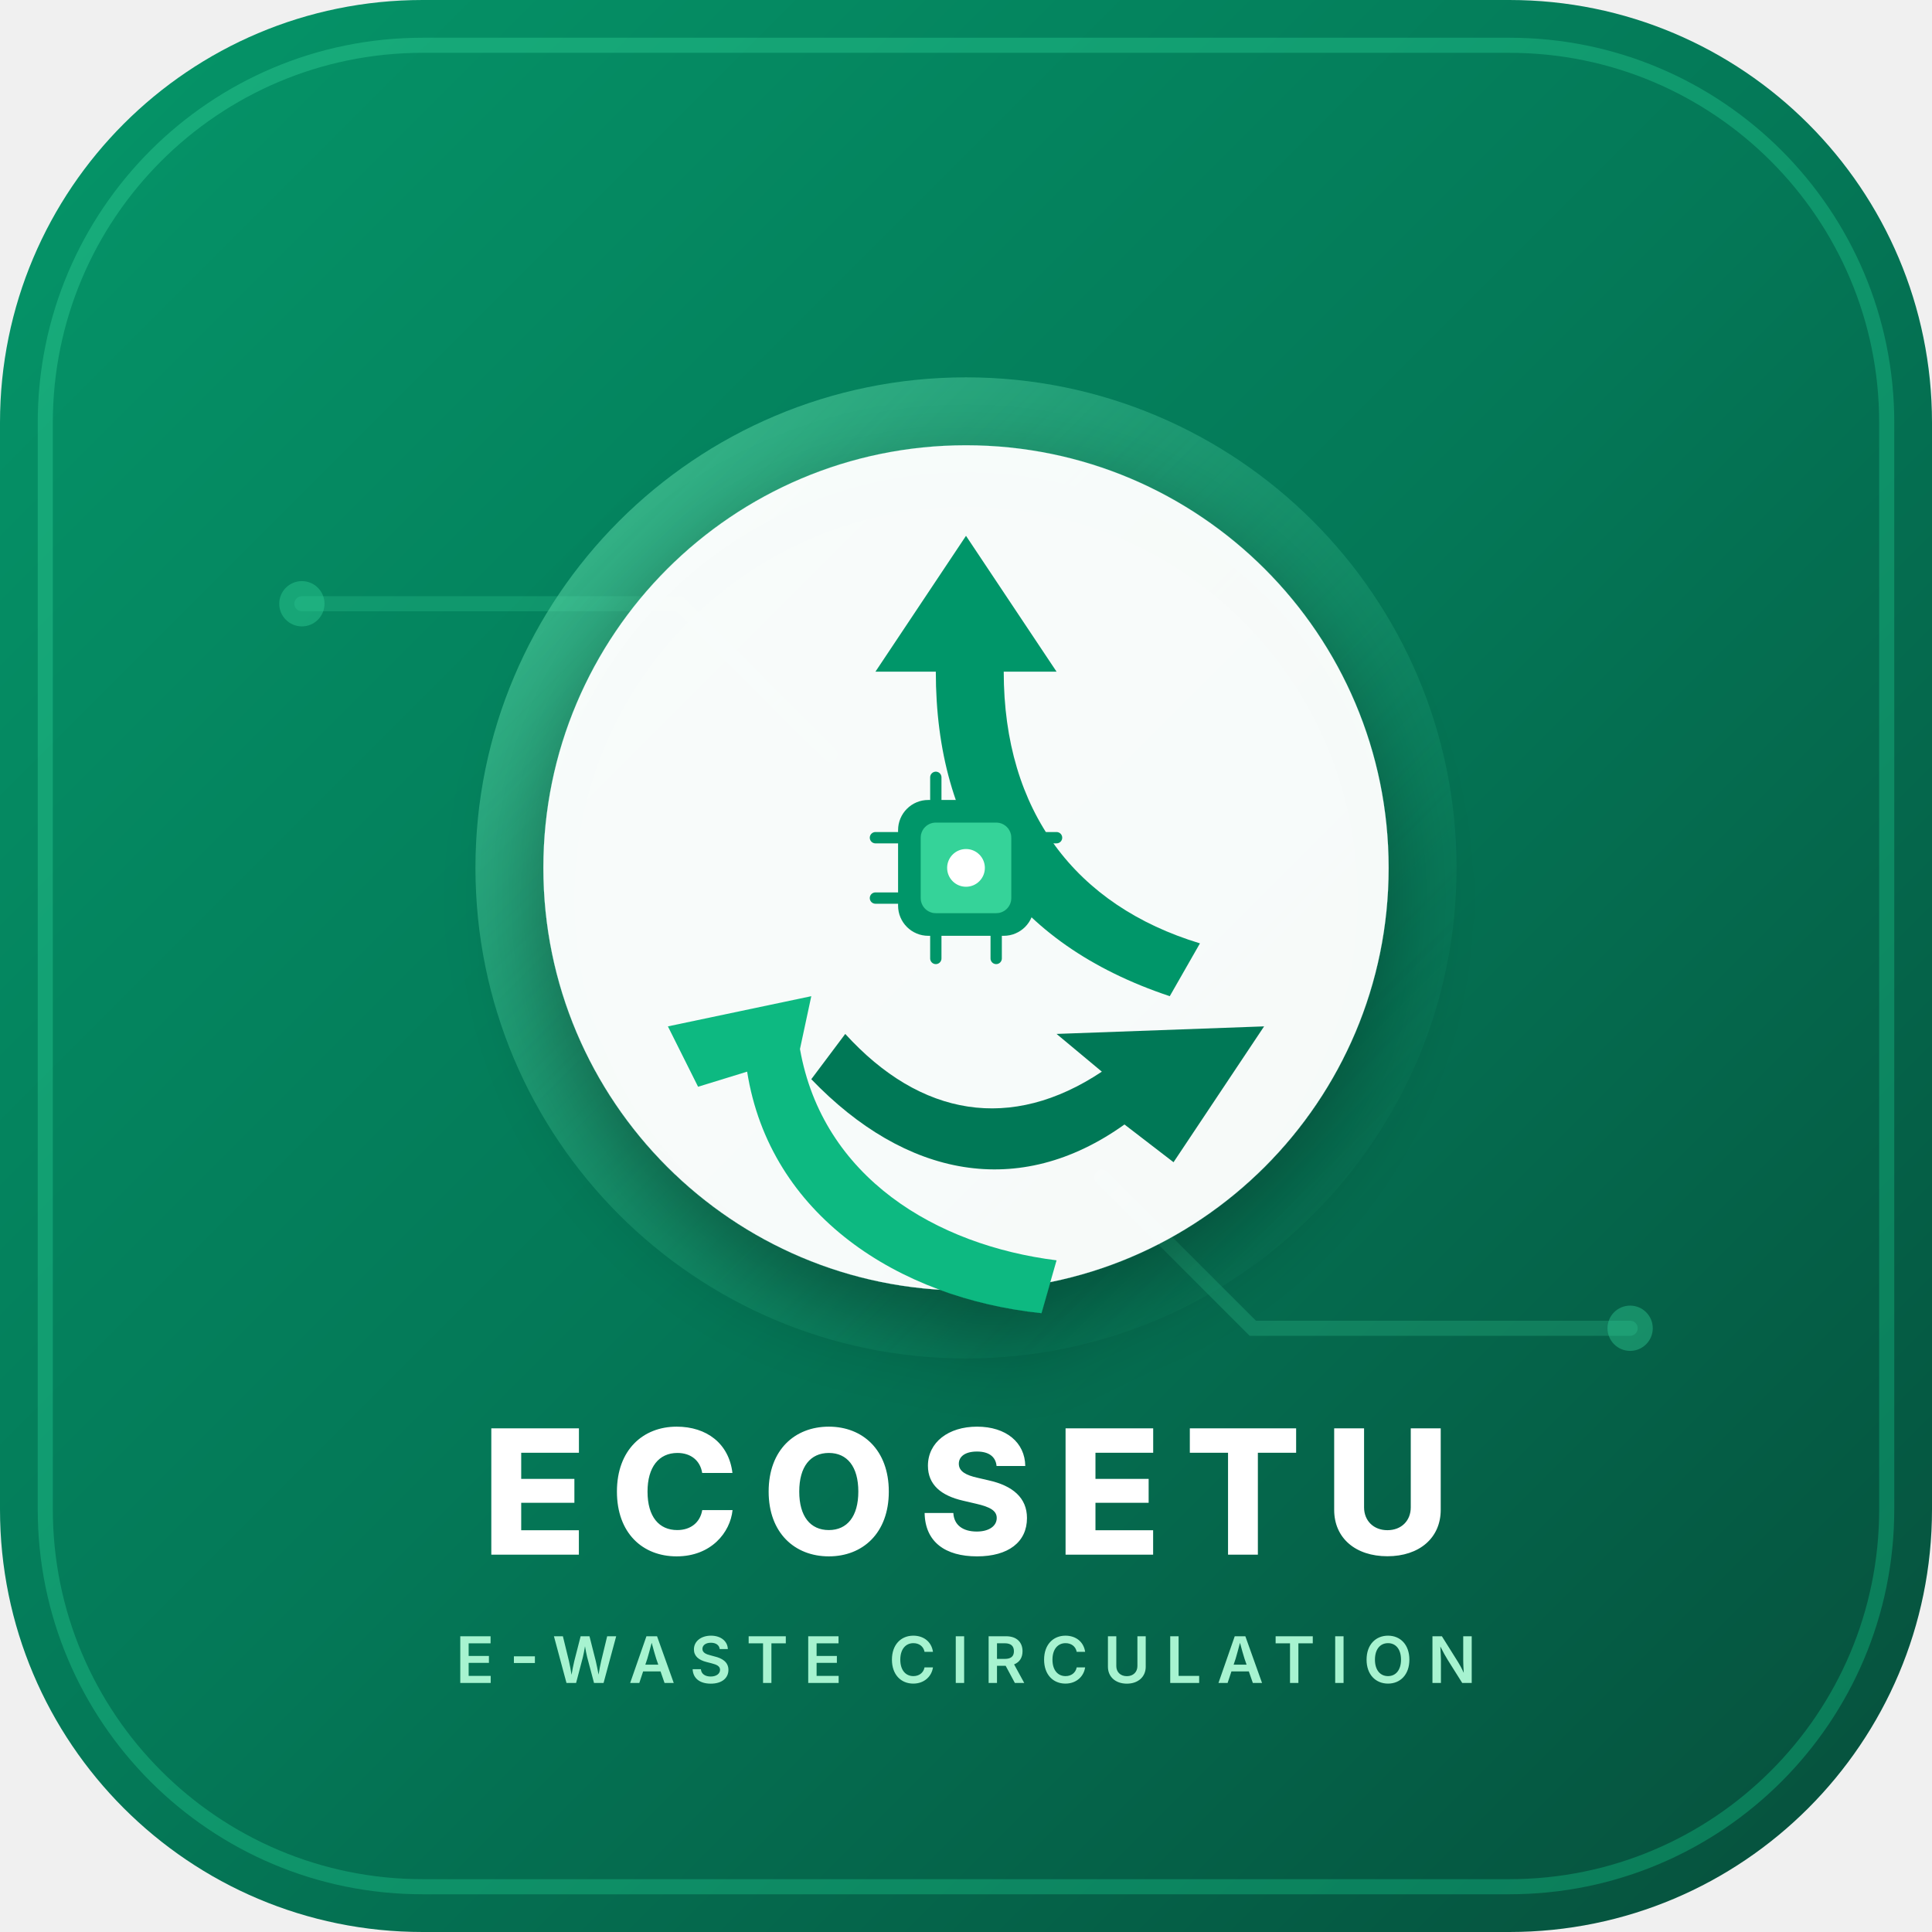
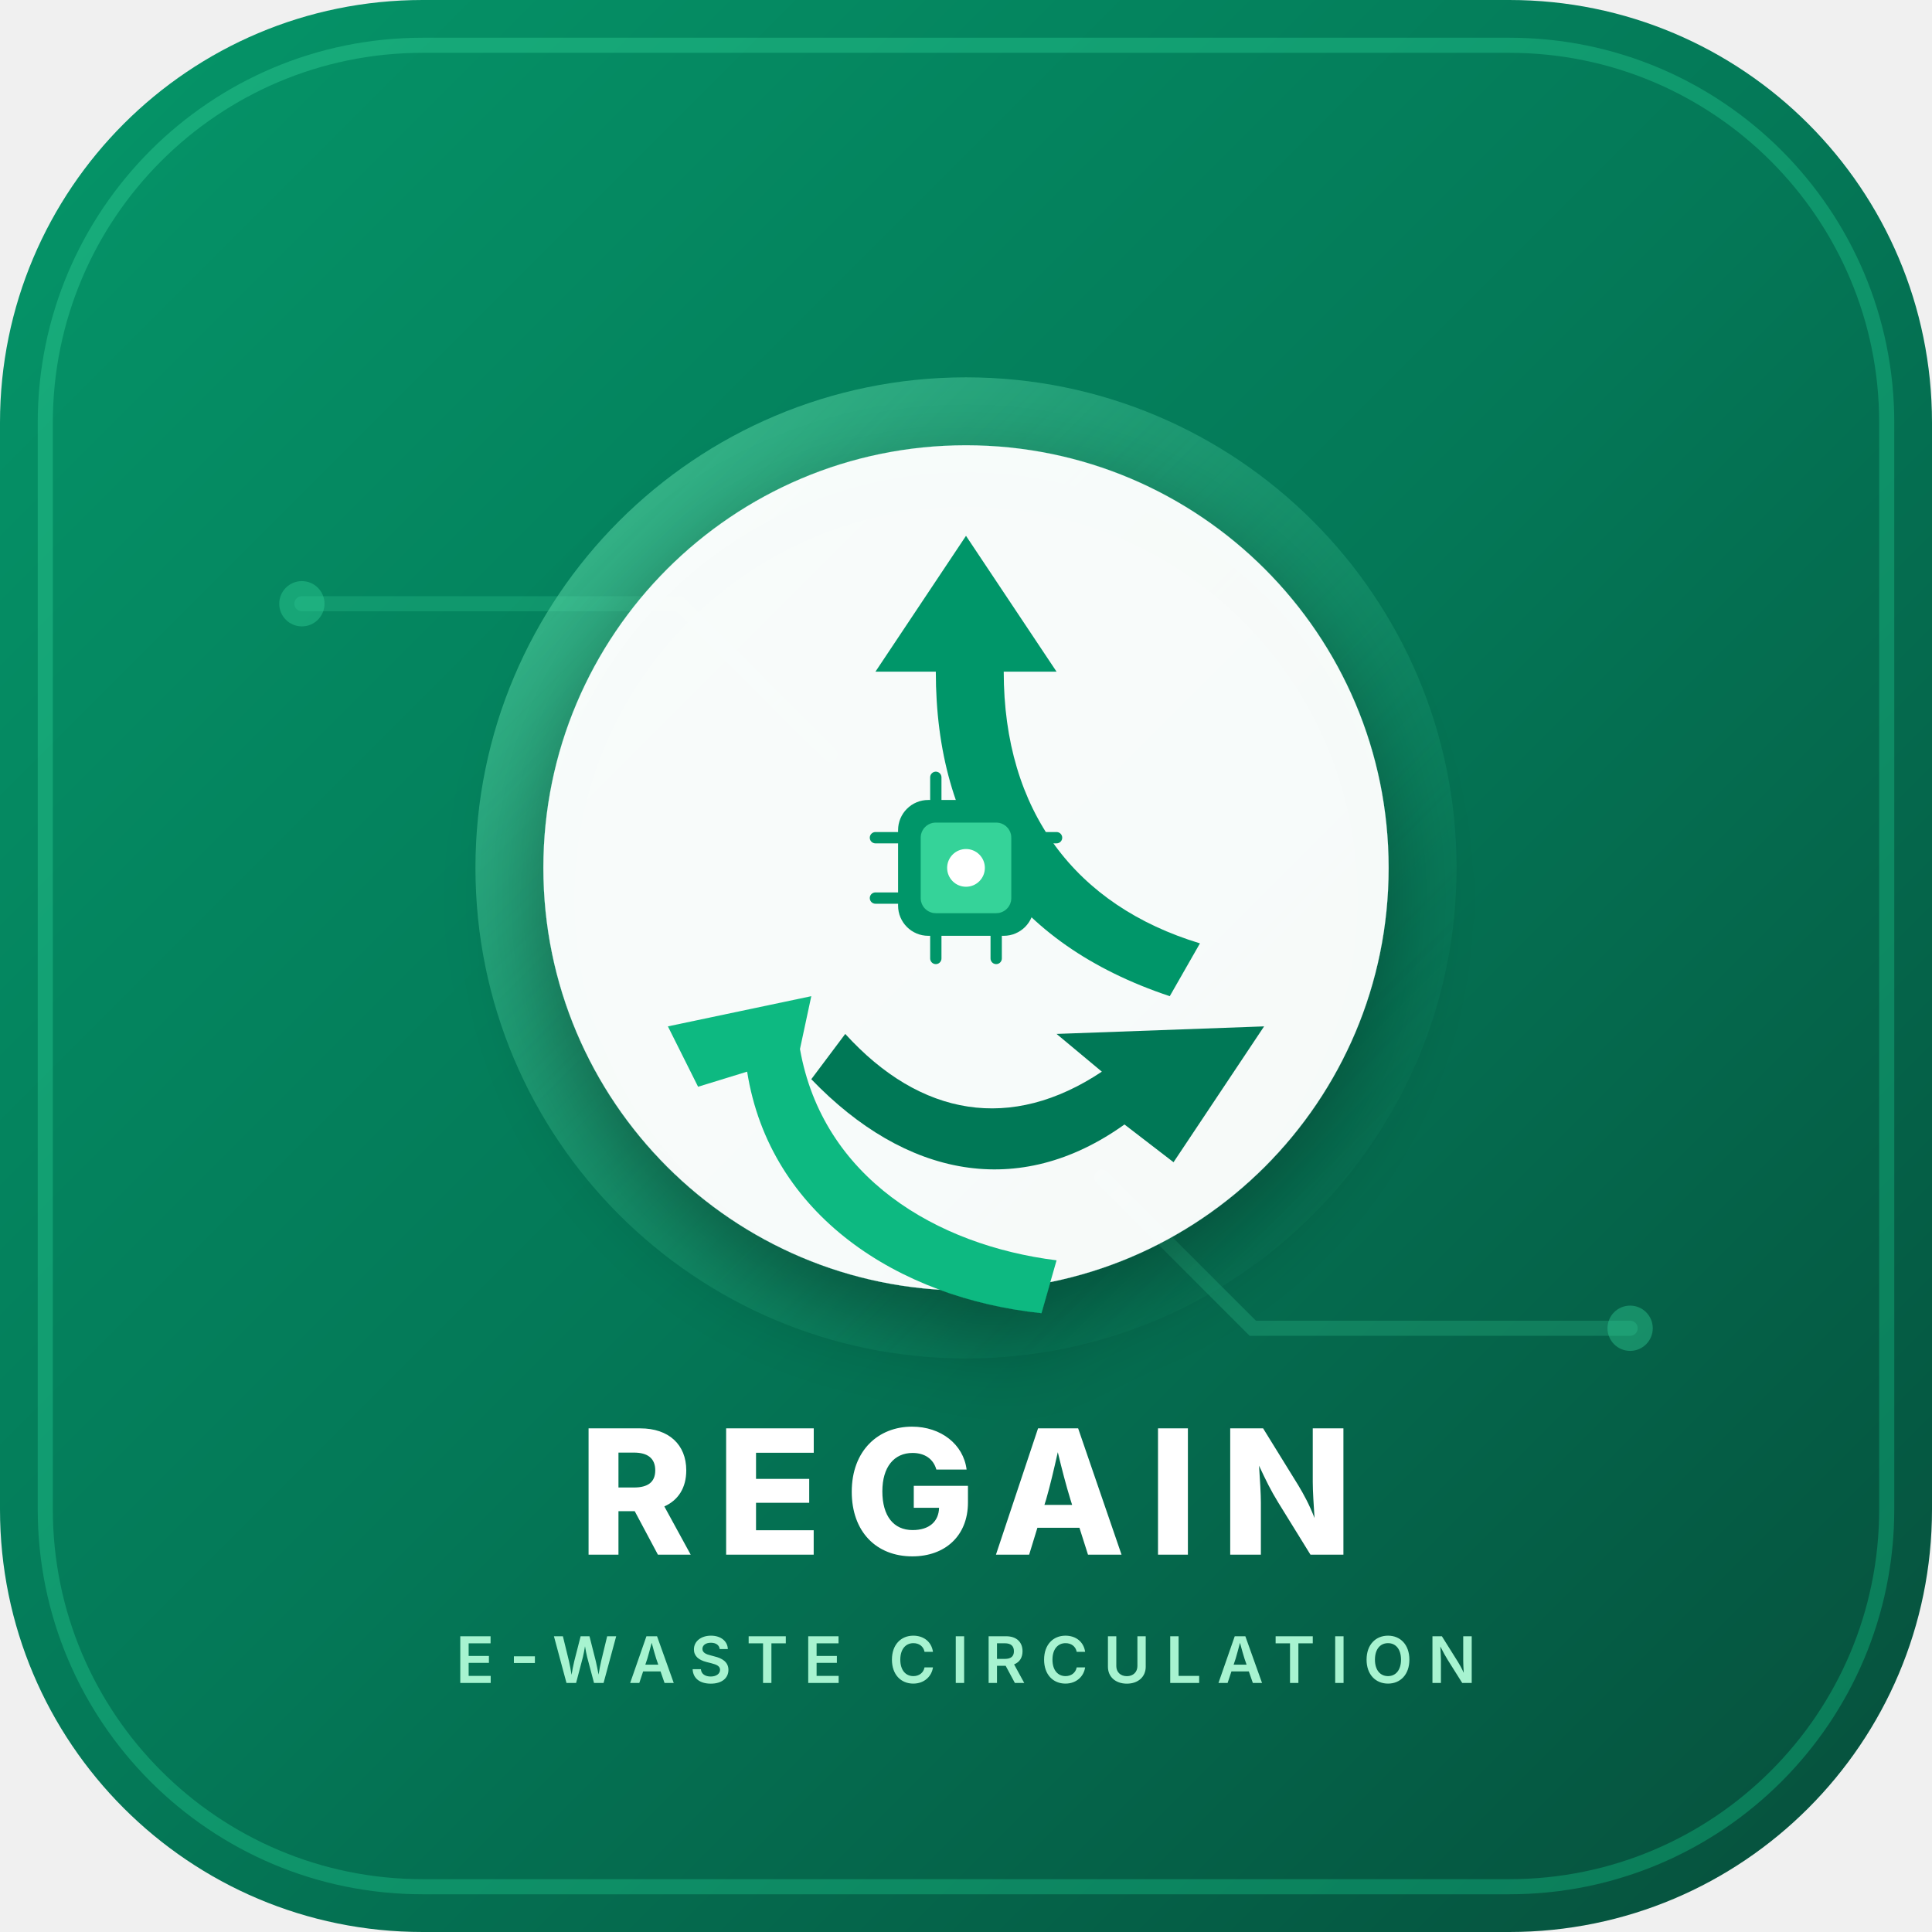
<svg xmlns="http://www.w3.org/2000/svg" viewBox="0 0 512 512" width="512" height="512">
  <defs>
    <linearGradient id="bgGrad" x1="0%" y1="0%" x2="100%" y2="100%">
      <stop offset="0%" stop-color="#059669" />
      <stop offset="50%" stop-color="#047857" />
      <stop offset="100%" stop-color="#064e3b" />
    </linearGradient>
    <linearGradient id="accentGrad" x1="0%" y1="0%" x2="100%" y2="100%">
      <stop offset="0%" stop-color="#34d399" />
      <stop offset="100%" stop-color="#10b981" />
    </linearGradient>
    <linearGradient id="glowGrad" x1="0%" y1="0%" x2="100%" y2="100%">
      <stop offset="0%" stop-color="#6ee7b7" stop-opacity="0.6" />
      <stop offset="100%" stop-color="#059669" stop-opacity="0" />
    </linearGradient>
    <filter id="shadow" x="-20%" y="-20%" width="140%" height="140%">
      <feDropShadow dx="0" dy="8" stdDeviation="12" flood-color="#000000" flood-opacity="0.35" />
    </filter>
  </defs>
  <rect width="512" height="512" rx="112" fill="url(#bgGrad)" />
  <rect x="12" y="12" width="488" height="488" rx="100" fill="none" stroke="url(#accentGrad)" stroke-width="4" stroke-opacity="0.4" />
  <path d="M80 160 L180 160 L220 200" stroke="#34d399" stroke-width="4" stroke-opacity="0.25" fill="none" stroke-linecap="round" />
  <circle cx="80" cy="160" r="6" fill="#34d399" fill-opacity="0.4" />
  <path d="M432 352 L332 352 L292 312" stroke="#34d399" stroke-width="4" stroke-opacity="0.25" fill="none" stroke-linecap="round" />
  <circle cx="432" cy="352" r="6" fill="#34d399" fill-opacity="0.4" />
  <circle cx="256" cy="230" r="130" fill="url(#glowGrad)" />
  <g filter="url(#shadow)">
    <circle cx="256" cy="230" r="112" fill="#ffffff" fill-opacity="0.96" />
    <path d="M256 142 L280 178 H266 C266 215 285 240 318 250 L310 264 C268 250 248 220 248 178 H232 Z" fill="#059669" />
    <path d="M335 272 L311 308 L298 298 C270 318 240 312 215 286 L224 274 C244 296 268 300 292 284 L280 274 Z" fill="#047857" />
    <path d="M177 272 L215 264 L212 278 C218 312 248 330 280 334 L276 348 C238 344 204 322 198 284 L185 288 Z" fill="#10b981" />
    <rect x="238" y="212" width="36" height="36" rx="8" fill="#059669" />
    <rect x="244" y="218" width="24" height="24" rx="4" fill="#34d399" />
    <circle cx="256" cy="230" r="5" fill="#ffffff" />
    <line x1="232" y1="222" x2="238" y2="222" stroke="#059669" stroke-width="3" stroke-linecap="round" />
    <line x1="232" y1="238" x2="238" y2="238" stroke="#059669" stroke-width="3" stroke-linecap="round" />
    <line x1="274" y1="222" x2="280" y2="222" stroke="#059669" stroke-width="3" stroke-linecap="round" />
    <line x1="274" y1="238" x2="280" y2="238" stroke="#059669" stroke-width="3" stroke-linecap="round" />
    <line x1="248" y1="206" x2="248" y2="212" stroke="#059669" stroke-width="3" stroke-linecap="round" />
    <line x1="264" y1="206" x2="264" y2="212" stroke="#059669" stroke-width="3" stroke-linecap="round" />
    <line x1="248" y1="248" x2="248" y2="254" stroke="#059669" stroke-width="3" stroke-linecap="round" />
    <line x1="264" y1="248" x2="264" y2="254" stroke="#059669" stroke-width="3" stroke-linecap="round" />
  </g>
-   <text x="256" y="412" font-family="'Plus Jakarta Sans', system-ui, -apple-system, sans-serif" font-size="46" font-weight="800" fill="#ffffff" text-anchor="middle" letter-spacing="6">ECOSETU</text>
+   <text x="256" y="412" font-family="'Plus Jakarta Sans', system-ui, -apple-system, sans-serif" font-size="46" font-weight="800" fill="#ffffff" text-anchor="middle" letter-spacing="6">REGAIN</text>
  <text x="256" y="446" font-family="'Inter', system-ui, -apple-system, sans-serif" font-size="17" font-weight="600" fill="#a7f3d0" text-anchor="middle" letter-spacing="4">E-WASTE CIRCULATION</text>
</svg>
